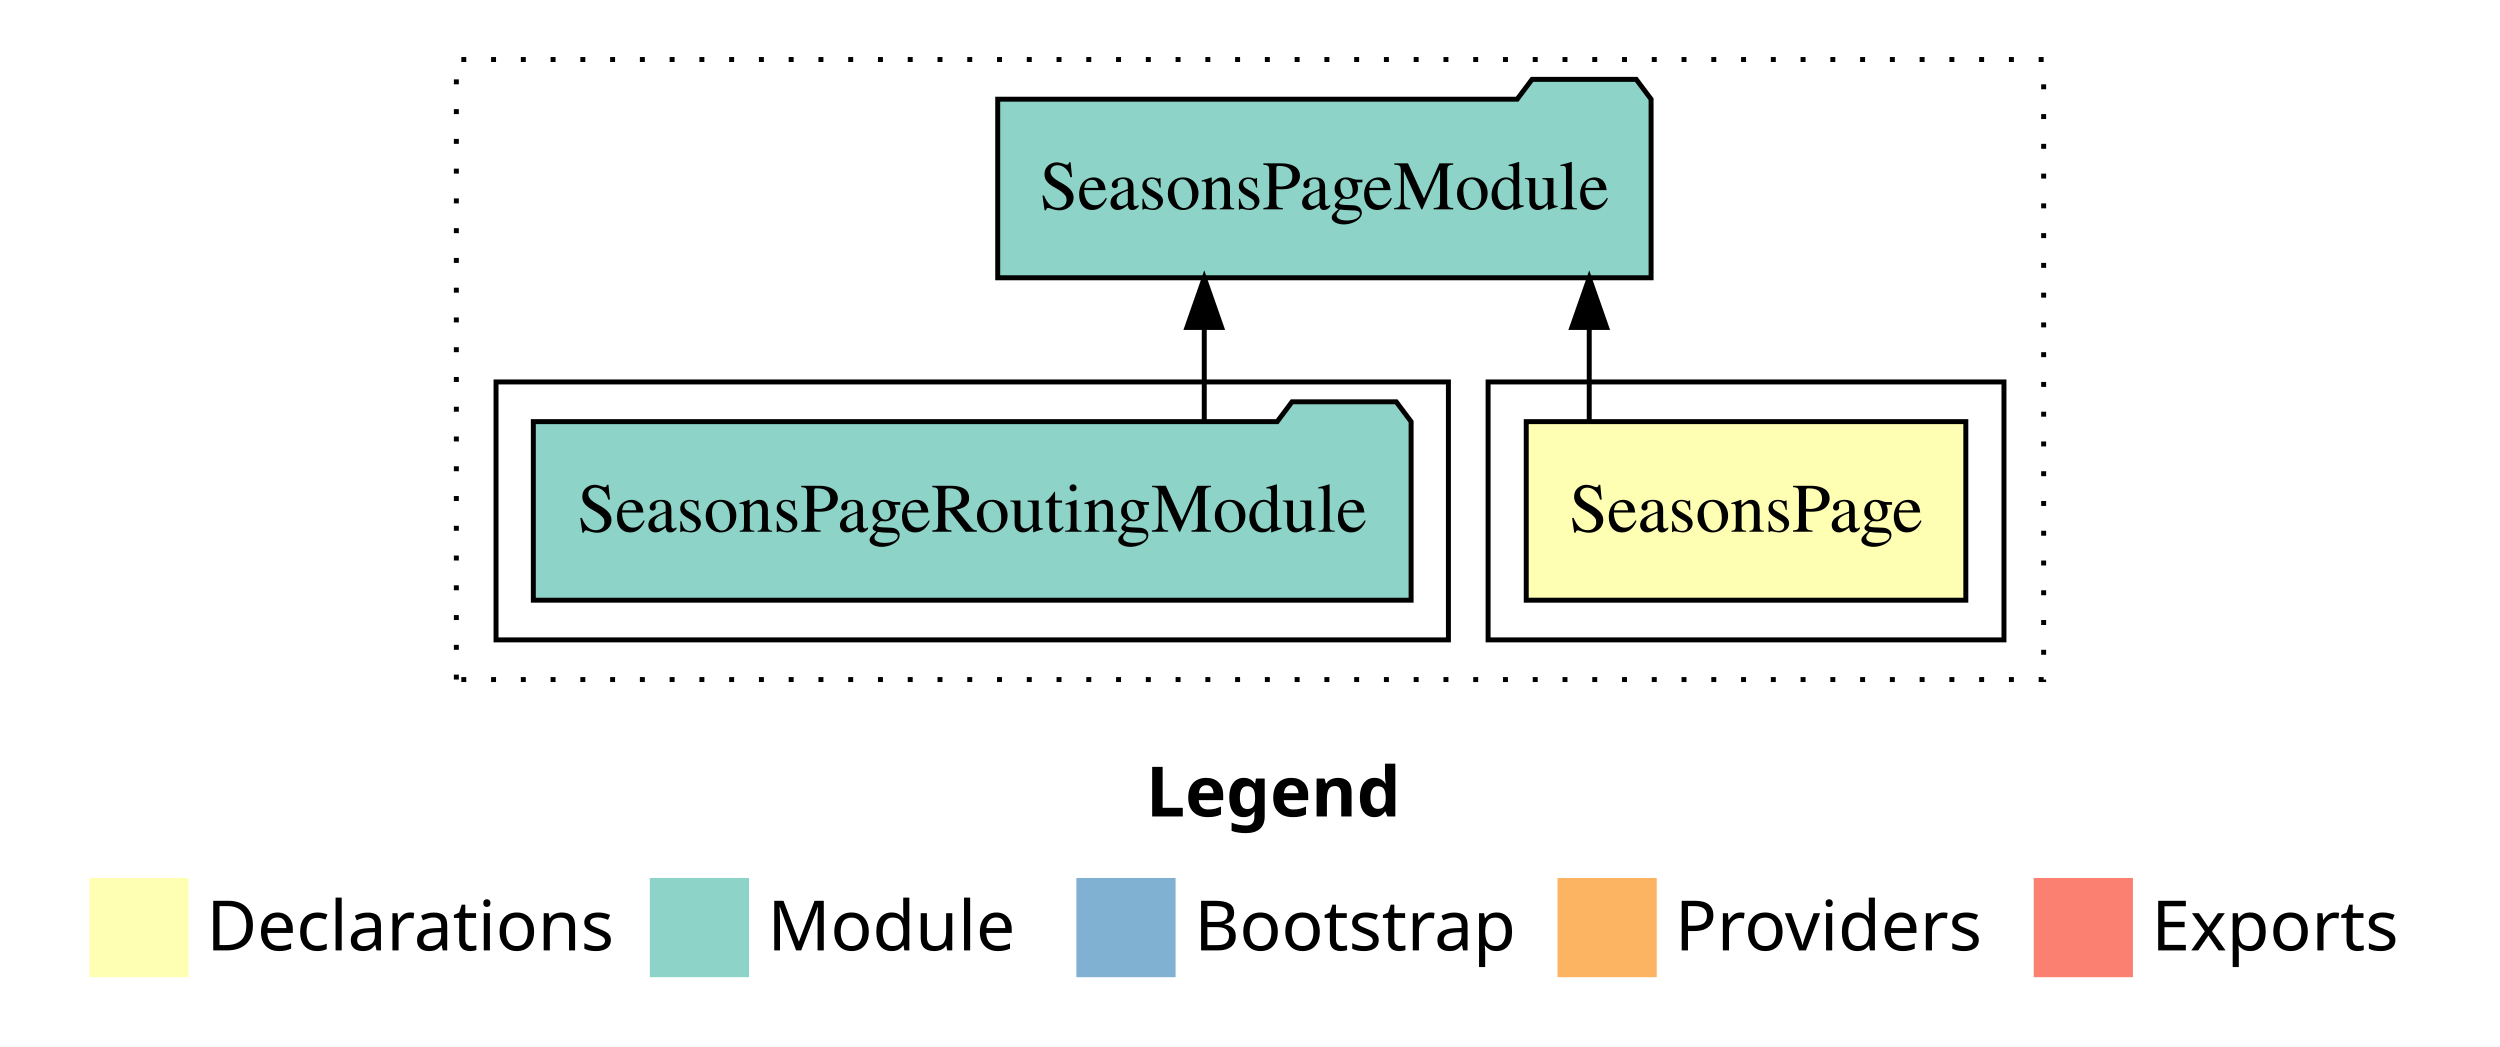
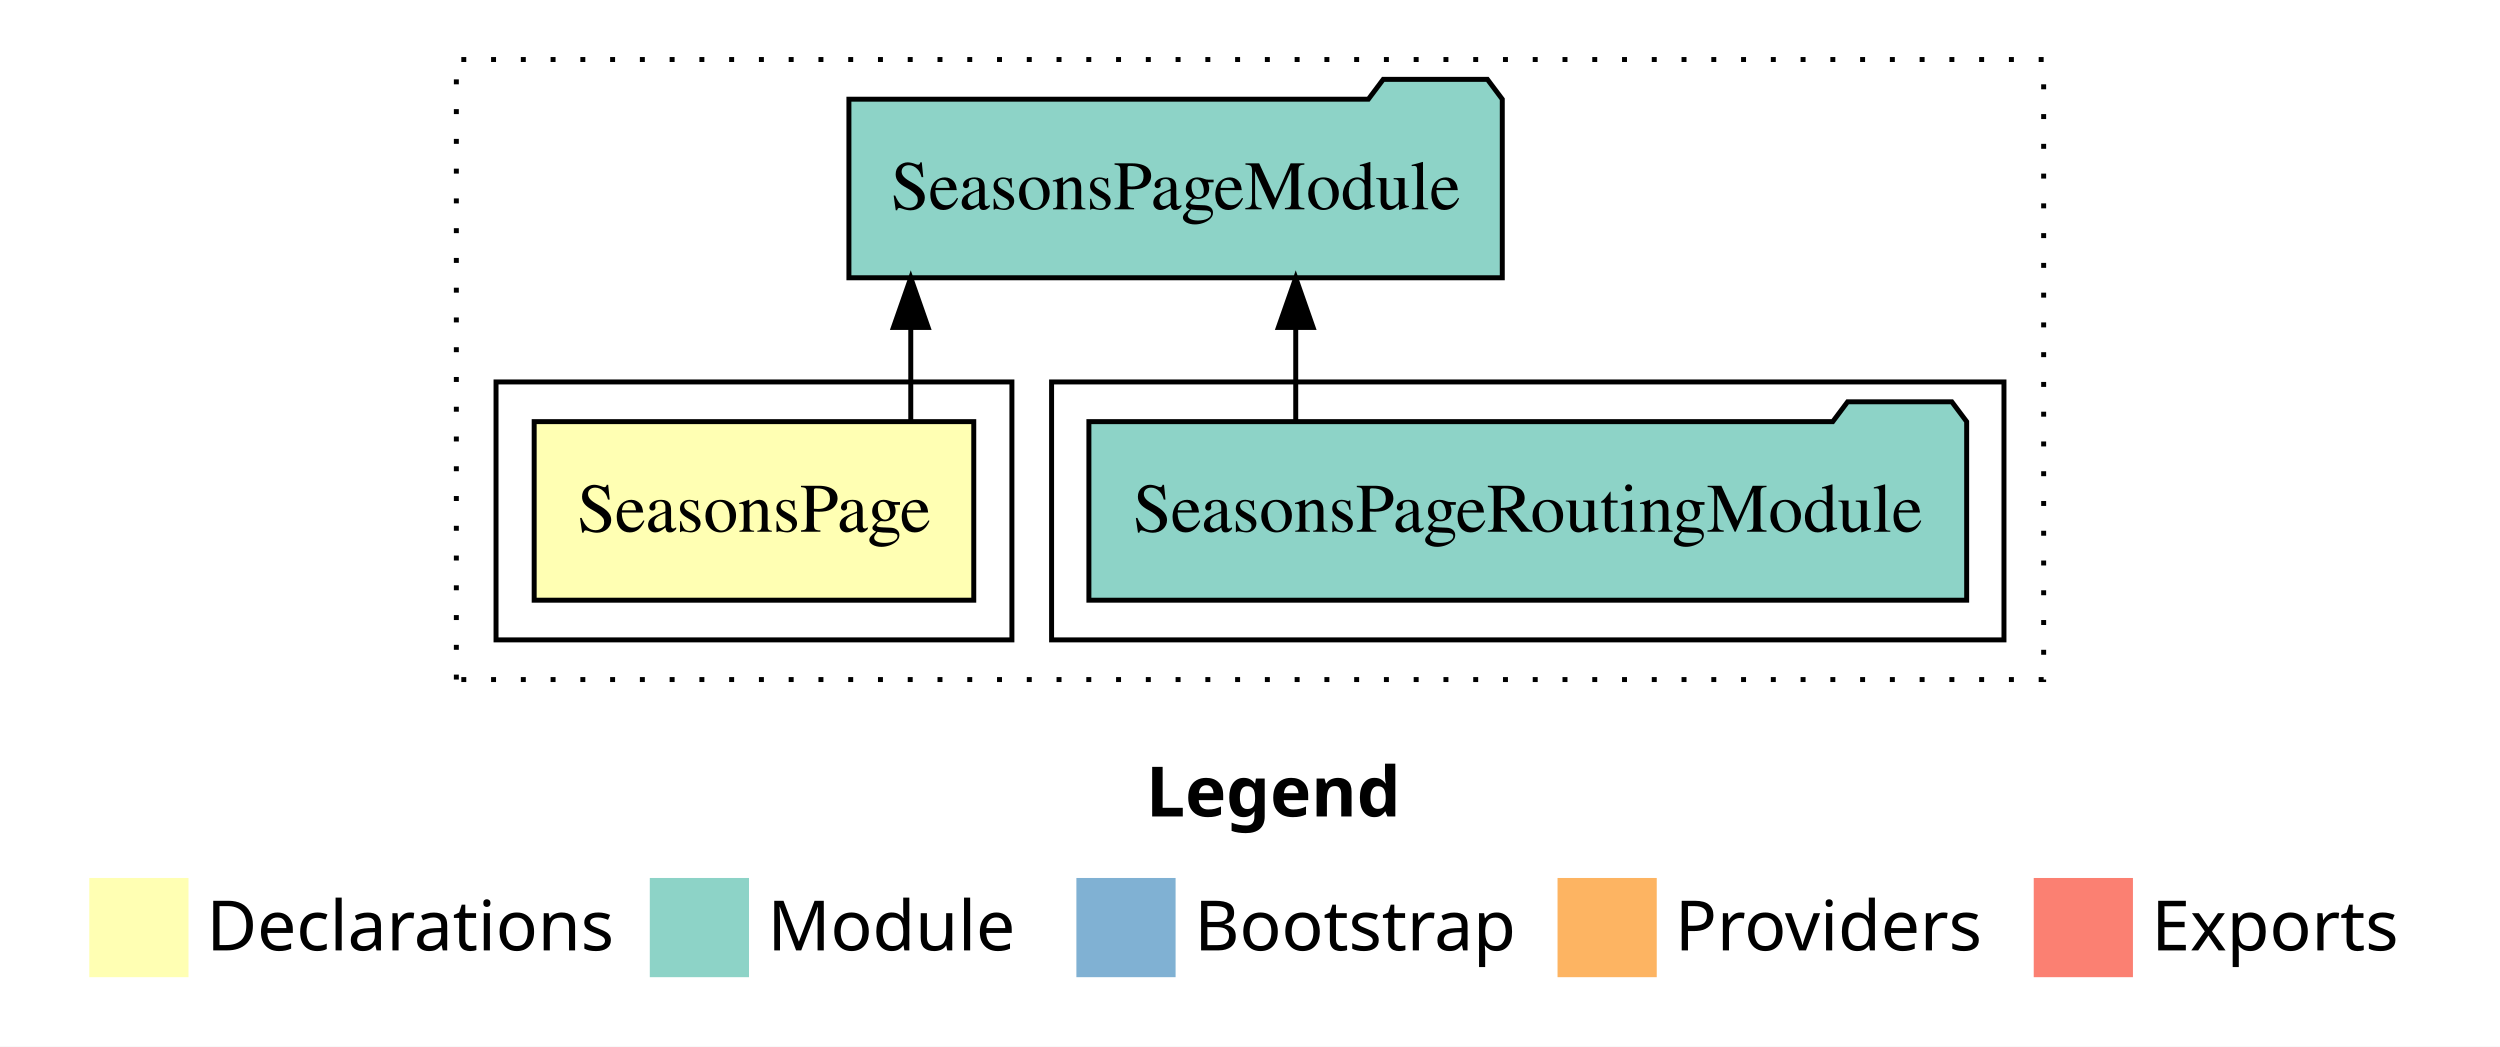
<svg xmlns="http://www.w3.org/2000/svg" width="504pt" height="211pt" viewBox="0.00 0.00 504.00 211.00">
  <g id="graph0" class="graph" transform="scale(1 1) rotate(0) translate(4 207)">
    <polygon fill="white" stroke="transparent" points="-4,4 -4,-207 500,-207 500,4 -4,4" />
    <text text-anchor="start" x="227.01" y="-42.4" font-family="Times-12" font-weight="bold" font-size="14.00">Legend</text>
    <polygon fill="#ffffb3" stroke="transparent" points="14,-10 14,-30 34,-30 34,-10 14,-10" />
    <text text-anchor="start" x="37.63" y="-15.4" font-family="Times-12" font-size="14.00">  Declarations</text>
    <polygon fill="#8dd3c7" stroke="transparent" points="127,-10 127,-30 147,-30 147,-10 127,-10" />
    <text text-anchor="start" x="150.73" y="-15.4" font-family="Times-12" font-size="14.00">  Module</text>
    <polygon fill="#80b1d3" stroke="transparent" points="213,-10 213,-30 233,-30 233,-10 213,-10" />
    <text text-anchor="start" x="236.78" y="-15.4" font-family="Times-12" font-size="14.00">  Bootstrap</text>
    <polygon fill="#fdb462" stroke="transparent" points="310,-10 310,-30 330,-30 330,-10 310,-10" />
    <text text-anchor="start" x="333.67" y="-15.4" font-family="Times-12" font-size="14.00">  Providers</text>
    <polygon fill="#fb8072" stroke="transparent" points="406,-10 406,-30 426,-30 426,-10 406,-10" />
    <text text-anchor="start" x="429.73" y="-15.4" font-family="Times-12" font-size="14.00">  Exports</text>
    <g id="clust1" class="cluster">
      <polygon fill="none" stroke="black" stroke-dasharray="1,5" points="88,-70 88,-195 408,-195 408,-70 88,-70" />
    </g>
+     <g id="clust4" class="cluster">
+       <polygon fill="none" stroke="black" points="208,-78 208,-130 400,-130 400,-78 208,-78" />
+     </g>
    <g id="clust2" class="cluster">
-       <polygon fill="none" stroke="black" points="296,-78 296,-130 400,-130 400,-78 296,-78" />
-     </g>
-     <g id="clust4" class="cluster">
-       <polygon fill="none" stroke="black" points="96,-78 96,-130 288,-130 288,-78 96,-78" />
+       <polygon fill="none" stroke="black" points="96,-78 96,-130 200,-130 200,-78 96,-78" />
    </g>
    <g id="node1" class="node">
-       <polygon fill="#ffffb3" stroke="black" points="392.31,-122 303.69,-122 303.69,-86 392.31,-86 392.31,-122" />
-       <text text-anchor="middle" x="348" y="-99.8" font-family="Times,serif" font-size="14.00">SeasonsPage</text>
+       <polygon fill="#ffffb3" stroke="black" points="192.31,-122 103.69,-122 103.69,-86 192.31,-86 192.31,-122" />
+       <text text-anchor="middle" x="148" y="-99.8" font-family="Times,serif" font-size="14.00">SeasonsPage</text>
    </g>
    <g id="node2" class="node">
-       <polygon fill="#8dd3c7" stroke="black" points="328.86,-187 325.86,-191 304.86,-191 301.86,-187 197.14,-187 197.14,-151 328.86,-151 328.86,-187" />
-       <text text-anchor="middle" x="263" y="-164.8" font-family="Times,serif" font-size="14.00">SeasonsPageModule</text>
+       <polygon fill="#8dd3c7" stroke="black" points="298.86,-187 295.86,-191 274.86,-191 271.86,-187 167.14,-187 167.14,-151 298.86,-151 298.86,-187" />
+       <text text-anchor="middle" x="233" y="-164.8" font-family="Times,serif" font-size="14.00">SeasonsPageModule</text>
    </g>
    <g id="edge1" class="edge">
-       <path fill="none" stroke="black" d="M316.39,-122.11C316.39,-122.11 316.39,-140.99 316.39,-140.99" />
-       <polygon fill="black" stroke="black" points="312.89,-140.99 316.39,-150.99 319.89,-140.99 312.89,-140.99" />
+       <path fill="none" stroke="black" d="M179.61,-122.11C179.61,-122.11 179.61,-140.99 179.61,-140.99" />
+       <polygon fill="black" stroke="black" points="176.11,-140.99 179.61,-150.99 183.11,-140.99 176.11,-140.99" />
    </g>
    <g id="node3" class="node">
-       <polygon fill="#8dd3c7" stroke="black" points="280.48,-122 277.48,-126 256.48,-126 253.48,-122 103.52,-122 103.52,-86 280.48,-86 280.48,-122" />
-       <text text-anchor="middle" x="192" y="-99.8" font-family="Times,serif" font-size="14.00">SeasonsPageRoutingModule</text>
+       <polygon fill="#8dd3c7" stroke="black" points="392.48,-122 389.48,-126 368.48,-126 365.48,-122 215.52,-122 215.52,-86 392.48,-86 392.48,-122" />
+       <text text-anchor="middle" x="304" y="-99.8" font-family="Times,serif" font-size="14.00">SeasonsPageRoutingModule</text>
    </g>
    <g id="edge2" class="edge">
-       <path fill="none" stroke="black" d="M238.78,-122.11C238.78,-122.11 238.78,-140.99 238.78,-140.99" />
-       <polygon fill="black" stroke="black" points="235.28,-140.99 238.78,-150.99 242.28,-140.99 235.28,-140.99" />
+       <path fill="none" stroke="black" d="M257.22,-122.11C257.22,-122.11 257.22,-140.99 257.22,-140.99" />
+       <polygon fill="black" stroke="black" points="253.72,-140.99 257.22,-150.99 260.72,-140.99 253.72,-140.99" />
    </g>
  </g>
</svg>
